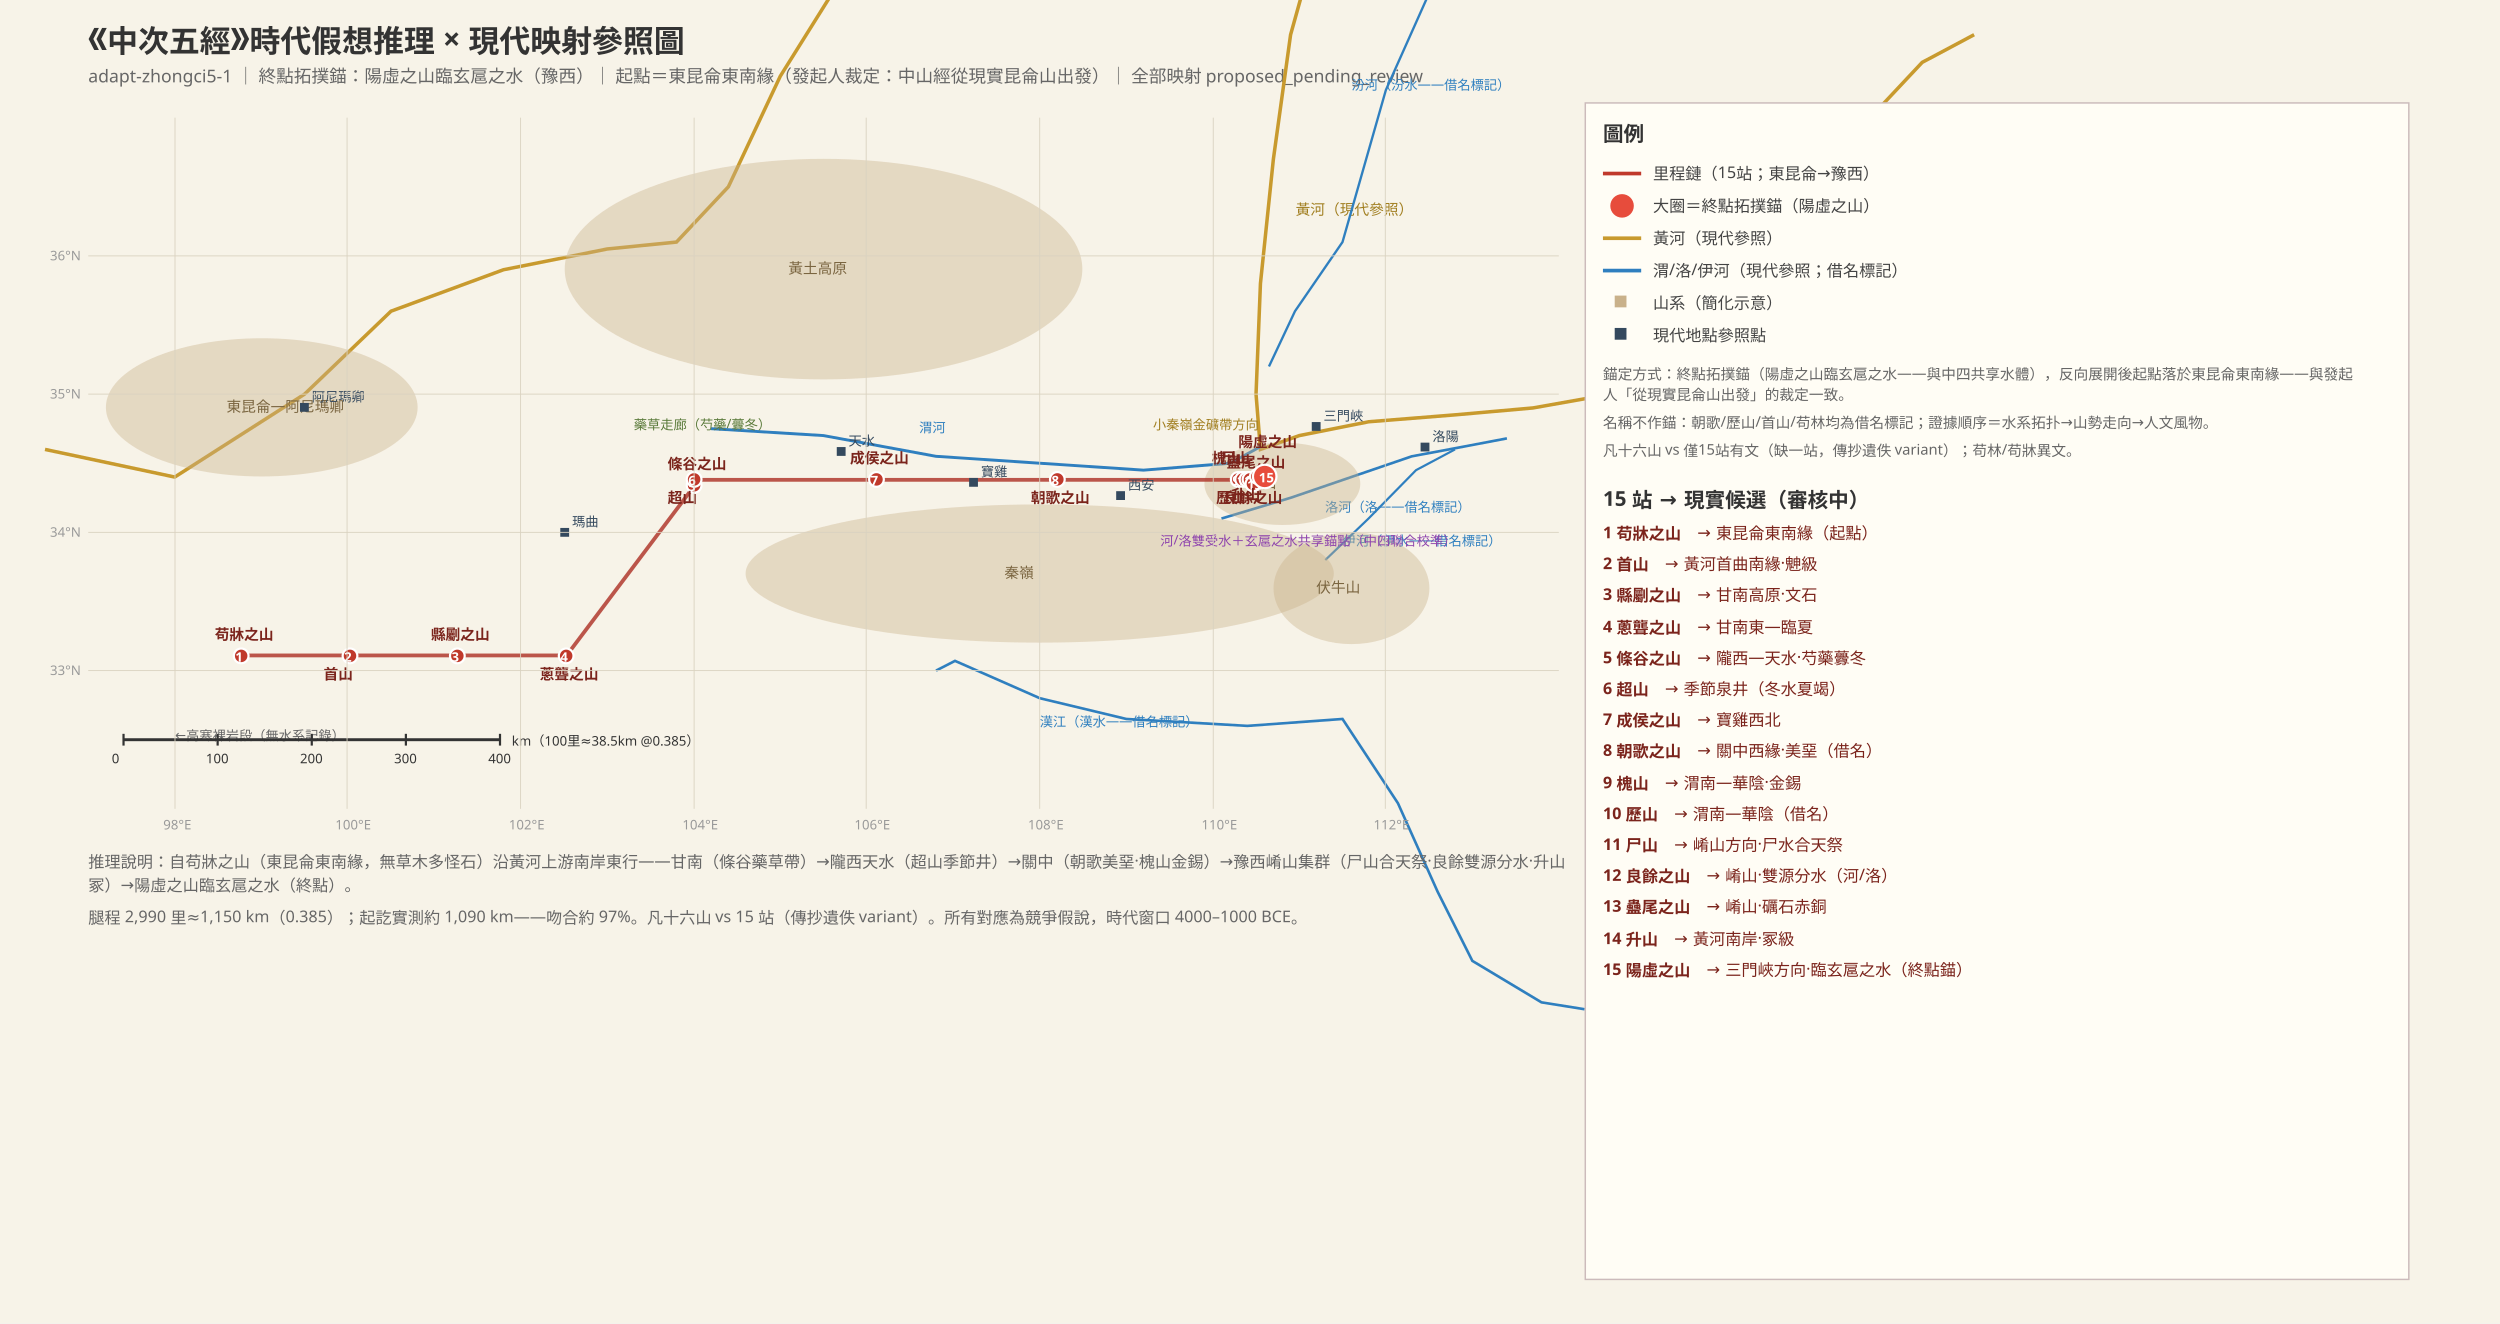
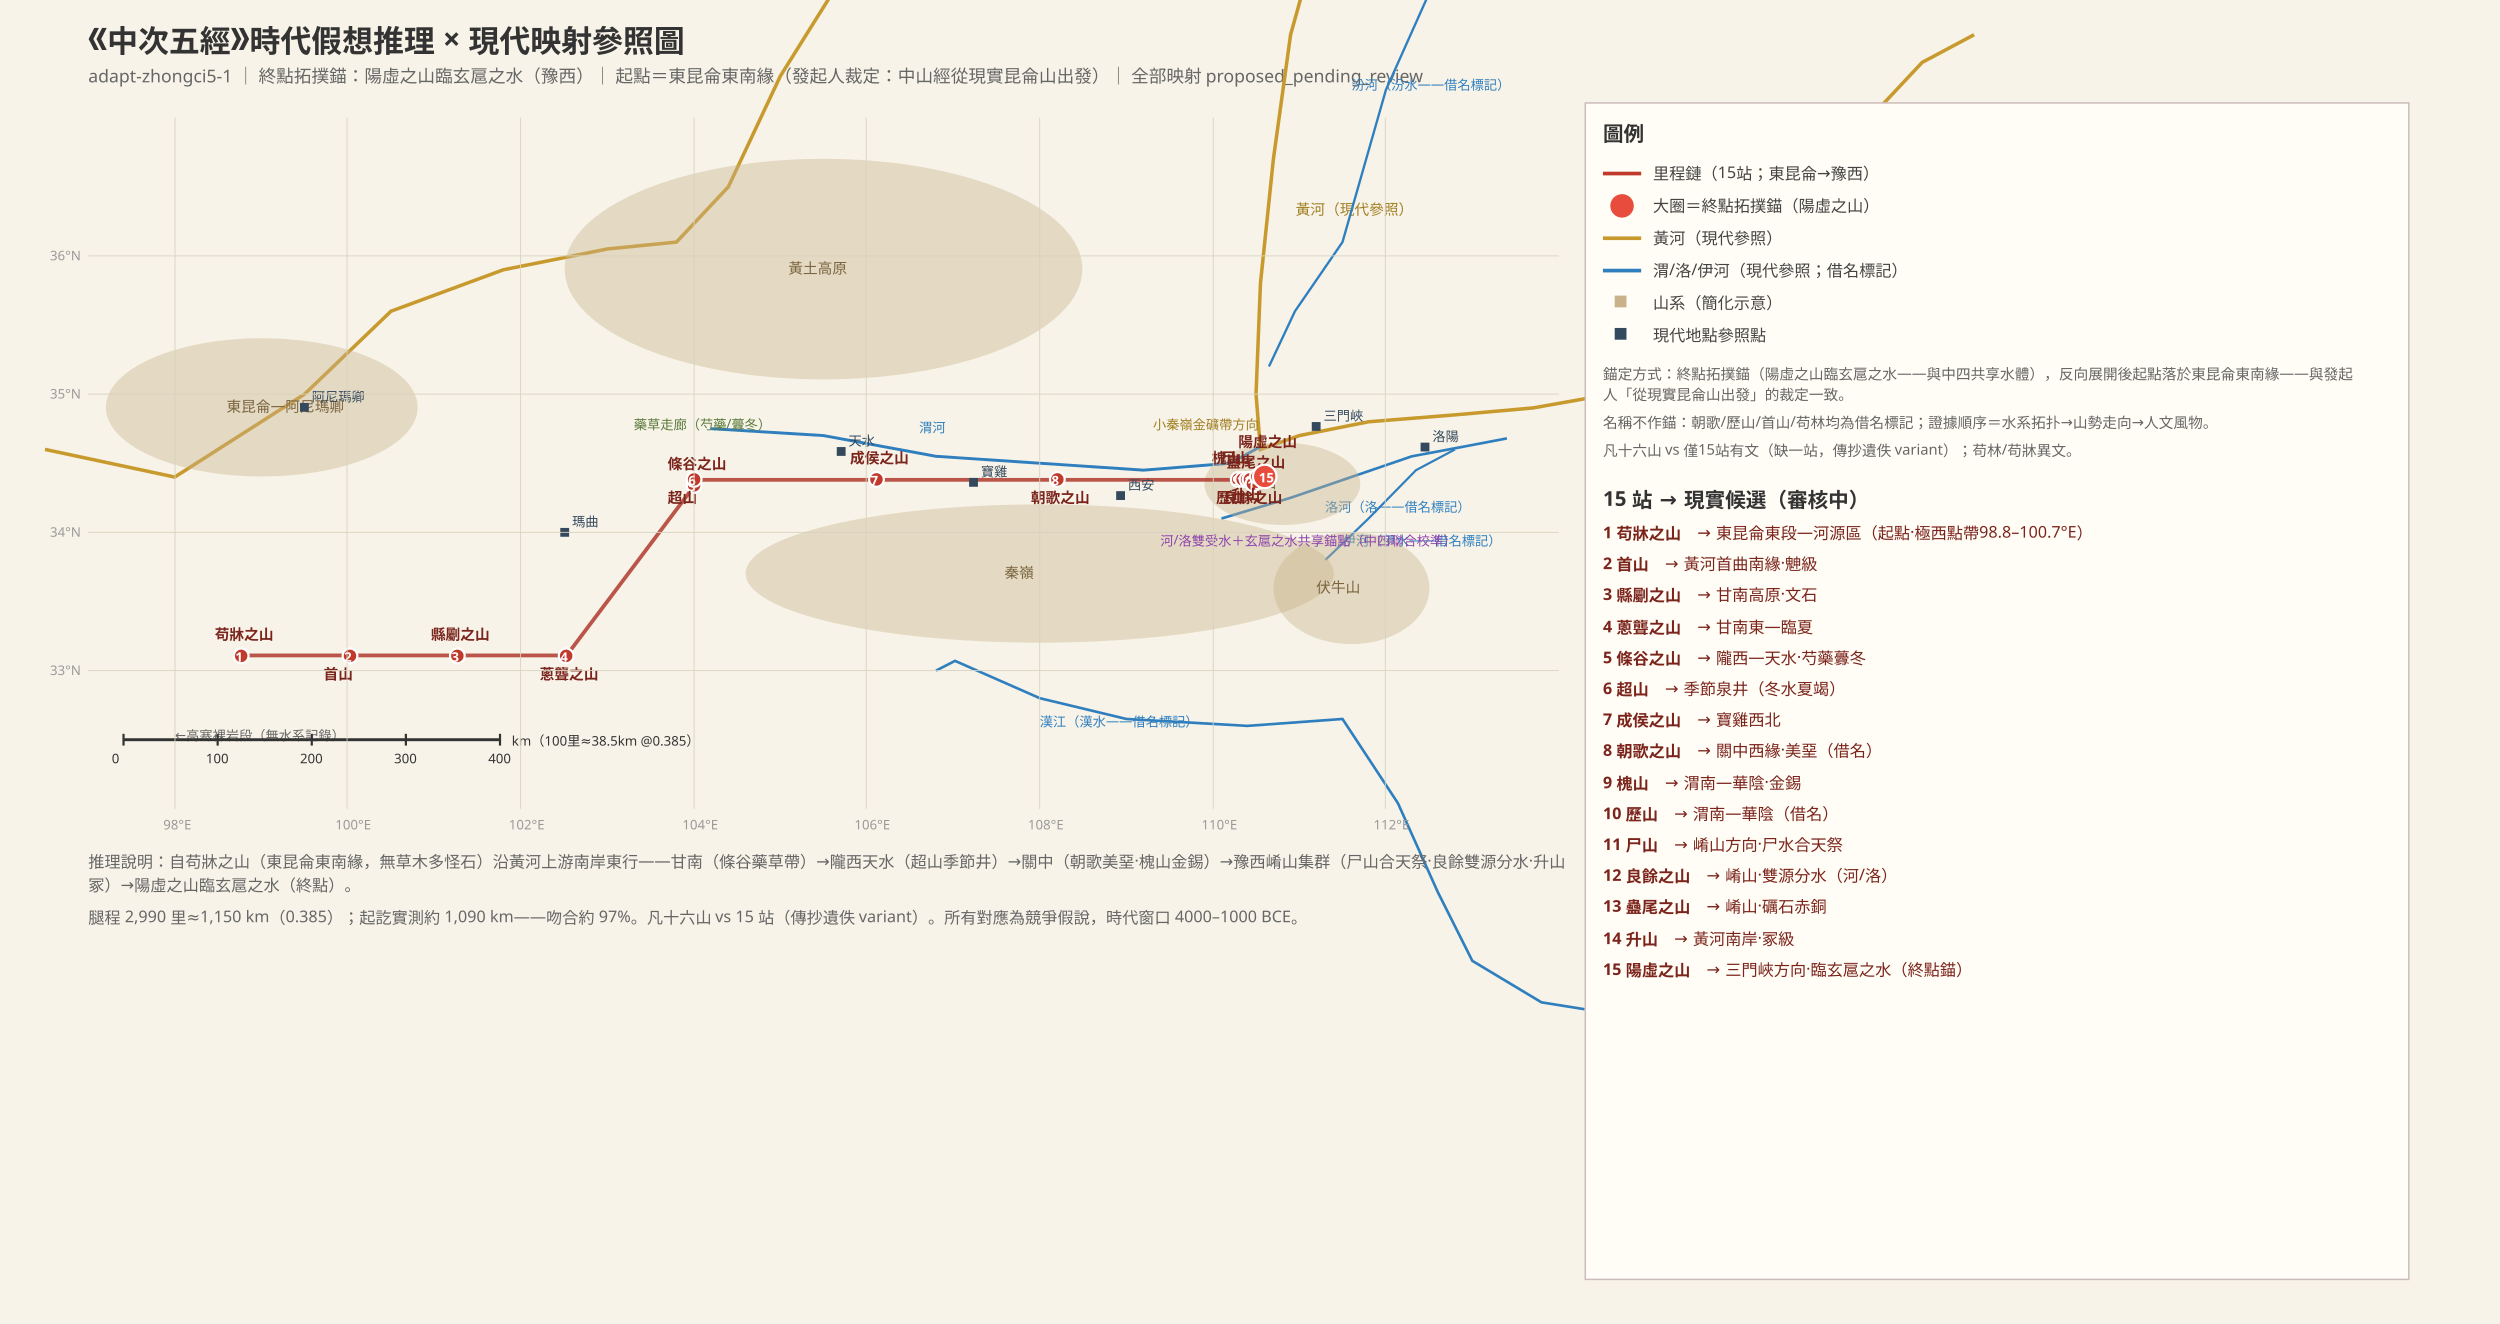
<svg xmlns="http://www.w3.org/2000/svg" width="1700" height="900" font-family="PingFang SC, Hiragino Sans GB, Microsoft YaHei, sans-serif">
  <rect width="1700" height="900" fill="#f7f3e8" />
  <defs>
    <marker id="arr" markerWidth="8" markerHeight="8" refX="7" refY="3" orient="auto">
      <path d="M0,0 L7,3 L0,6 Z" fill="#555" />
    </marker>
    <pattern id="sand" width="8" height="8" patternUnits="userSpaceOnUse">
      <rect width="8" height="8" fill="#efe3c0" />
      <circle cx="2" cy="2" r="0.8" fill="#d6b96a" />
      <circle cx="6" cy="6" r="0.8" fill="#d6b96a" />
    </pattern>
  </defs>
  <text x="60" y="34" font-size="21" font-weight="bold" fill="#333">《中次五經》時代假想推理 × 現代映射參照圖</text>
  <text x="60" y="56" font-size="12" fill="#666">adapt-zhongci5-1 ｜ 終點拓撲錨：陽虛之山臨玄扈之水（豫西）｜ 起點＝東昆侖東南緣（發起人裁定：中山經從現實昆侖山出發）｜ 全部映射 proposed_pending_review</text>
  <polyline points="30.6,305.6 118.8,324.4 207.1,268.0 265.9,211.6 342.4,183.4 412.9,169.3 460.0,164.6 495.3,127.0 530.6,51.8 565.9,-4.6 601.2,-61.0 642.4,-117.4 671.8,-173.8 730.6,-230.2 795.3,-249.0 848.2,-249.0 889.4,-230.2 918.8,-202.0 918.8,-136.2 901.2,-61.0 877.6,23.6 865.9,108.2 857.1,192.8 854.1,268.0 857.1,305.6 883.5,296.2 930.6,286.8 989.4,282.1 1042.4,277.4 1095.3,268.0 1148.2,239.8 1195.3,211.6 1236.5,145.8 1271.8,80.0 1307.1,42.4 1342.4,23.6" fill="none" stroke="#c89a2e" stroke-width="2.4" />
  <text x="881" y="146" font-size="10" fill="#a07d1e">黃河（現代參照）</text>
  <polyline points="483.5,291.5 560.0,296.2 636.5,310.3 707.1,315.0 777.6,319.7 836.5,315.0 857.1,303.7" fill="none" stroke="#2f7fbf" stroke-width="2" />
  <text x="625" y="294" font-size="9" fill="#2f7fbf">渭河</text>
  <polyline points="830.6,352.6 877.6,338.5 918.8,324.4 960.0,310.3 995.3,303.7 1024.7,298.1" fill="none" stroke="#2f7fbf" stroke-width="1.8" />
  <text x="901" y="348" font-size="9" fill="#2f7fbf">洛河（洛——借名標記）</text>
  <polyline points="901.2,380.8 930.6,352.6 962.9,319.7 989.4,305.6" fill="none" stroke="#2f7fbf" stroke-width="1.5" />
  <text x="913" y="371" font-size="9" fill="#2f7fbf">伊河（伊水——借名標記）</text>
  <polyline points="960.0,-79.8 971.8,-4.6 942.4,61.2 912.9,164.6 880.6,211.6 862.9,249.2" fill="none" stroke="#2f7fbf" stroke-width="1.6" />
  <text x="919" y="61" font-size="9" fill="#2f7fbf">汾河（汾水——借名標記）</text>
  <polyline points="636.5,456.0 649.4,449.4 707.1,474.8 765.9,488.9 848.2,493.6 912.9,488.9 950.6,546.2 977.6,606.4 1001.2,653.4 1048.2,681.6 1077.6,686.3" fill="none" stroke="#2f7fbf" stroke-width="1.8" />
  <text x="707" y="494" font-size="9" fill="#2f7fbf">漢江（漢水——借名標記）</text>
  <ellipse cx="178" cy="277" rx="106" ry="47" fill="#c9b18a" opacity="0.4" />
  <text x="154" y="280" font-size="10" fill="#7a6540">東昆侖—阿尼瑪卿</text>
  <ellipse cx="707" cy="390" rx="200" ry="47" fill="#c9b18a" opacity="0.4" />
  <text x="683" y="393" font-size="10" fill="#7a6540">秦嶺</text>
  <ellipse cx="872" cy="329" rx="53" ry="28" fill="#c9b18a" opacity="0.4" />
  <text x="848" y="332" font-size="10" fill="#7a6540">崤山</text>
  <ellipse cx="919" cy="400" rx="53" ry="38" fill="#c9b18a" opacity="0.4" />
  <text x="895" y="403" font-size="10" fill="#7a6540">伏牛山</text>
  <ellipse cx="560" cy="183" rx="176" ry="75" fill="#c9b18a" opacity="0.4" />
  <text x="536" y="186" font-size="10" fill="#7a6540">黃土高原</text>
  <polyline points="163.5,445.7 237.6,445.7 311.2,445.7 385.3,445.7 472.4,330.0 472.4,326.3 595.9,326.3 719.4,326.3 842.4,326.3 844.7,326.3 847.6,326.3 850.0,326.3 851.8,329.1 855.3,324.4 860.0,324.4" fill="none" stroke="#b03a2e" stroke-width="2.6" opacity="0.85" />
  <circle cx="164" cy="446" r="5" fill="#c0392b" stroke="#fff" stroke-width="1.5" />
  <text x="160" y="450" font-size="9" fill="#fff" font-weight="bold">1</text>
  <text x="146" y="435" font-size="10" fill="#7b241c" font-weight="bold">苟牀之山</text>
  <circle cx="238" cy="446" r="5" fill="#c0392b" stroke="#fff" stroke-width="1.5" />
  <text x="234" y="450" font-size="9" fill="#fff" font-weight="bold">2</text>
  <text x="220" y="462" font-size="10" fill="#7b241c" font-weight="bold">首山</text>
  <circle cx="311" cy="446" r="5" fill="#c0392b" stroke="#fff" stroke-width="1.5" />
  <text x="307" y="450" font-size="9" fill="#fff" font-weight="bold">3</text>
  <text x="293" y="435" font-size="10" fill="#7b241c" font-weight="bold">縣劚之山</text>
  <circle cx="385" cy="446" r="5" fill="#c0392b" stroke="#fff" stroke-width="1.5" />
  <text x="381" y="450" font-size="9" fill="#fff" font-weight="bold">4</text>
  <text x="367" y="462" font-size="10" fill="#7b241c" font-weight="bold">蔥聾之山</text>
  <circle cx="472" cy="330" r="5" fill="#c0392b" stroke="#fff" stroke-width="1.5" />
  <text x="468" y="334" font-size="9" fill="#fff" font-weight="bold">5</text>
  <text x="454" y="319" font-size="10" fill="#7b241c" font-weight="bold">條谷之山</text>
  <circle cx="472" cy="326" r="5" fill="#c0392b" stroke="#fff" stroke-width="1.5" />
  <text x="468" y="330" font-size="9" fill="#fff" font-weight="bold">6</text>
  <text x="454" y="342" font-size="10" fill="#7b241c" font-weight="bold">超山</text>
  <circle cx="596" cy="326" r="5" fill="#c0392b" stroke="#fff" stroke-width="1.5" />
  <text x="592" y="330" font-size="9" fill="#fff" font-weight="bold">7</text>
  <text x="578" y="315" font-size="10" fill="#7b241c" font-weight="bold">成侯之山</text>
  <circle cx="719" cy="326" r="5" fill="#c0392b" stroke="#fff" stroke-width="1.5" />
  <text x="715" y="330" font-size="9" fill="#fff" font-weight="bold">8</text>
  <text x="701" y="342" font-size="10" fill="#7b241c" font-weight="bold">朝歌之山</text>
  <circle cx="842" cy="326" r="5" fill="#c0392b" stroke="#fff" stroke-width="1.5" />
  <text x="838" y="330" font-size="9" fill="#fff" font-weight="bold">9</text>
  <text x="824" y="315" font-size="10" fill="#7b241c" font-weight="bold">槐山</text>
  <circle cx="845" cy="326" r="5" fill="#c0392b" stroke="#fff" stroke-width="1.5" />
  <text x="841" y="330" font-size="9" fill="#fff" font-weight="bold">10</text>
  <text x="827" y="342" font-size="10" fill="#7b241c" font-weight="bold">歷山</text>
  <circle cx="848" cy="326" r="5" fill="#c0392b" stroke="#fff" stroke-width="1.5" />
  <text x="844" y="330" font-size="9" fill="#fff" font-weight="bold">11</text>
  <text x="830" y="315" font-size="10" fill="#7b241c" font-weight="bold">尸山</text>
  <circle cx="850" cy="326" r="5" fill="#c0392b" stroke="#fff" stroke-width="1.5" />
  <text x="846" y="330" font-size="9" fill="#fff" font-weight="bold">12</text>
  <text x="832" y="342" font-size="10" fill="#7b241c" font-weight="bold">良餘之山</text>
  <circle cx="852" cy="329" r="5" fill="#c0392b" stroke="#fff" stroke-width="1.5" />
  <text x="848" y="333" font-size="9" fill="#fff" font-weight="bold">13</text>
  <text x="834" y="318" font-size="10" fill="#7b241c" font-weight="bold">蠱尾之山</text>
  <circle cx="855" cy="324" r="5" fill="#c0392b" stroke="#fff" stroke-width="1.5" />
  <text x="851" y="328" font-size="9" fill="#fff" font-weight="bold">14</text>
  <text x="837" y="340" font-size="10" fill="#7b241c" font-weight="bold">升山</text>
  <circle cx="860" cy="324" r="8" fill="#e74c3c" stroke="#fff" stroke-width="1.5" />
  <text x="856" y="328" font-size="9" fill="#fff" font-weight="bold">15</text>
  <text x="842" y="304" font-size="10" fill="#7b241c" font-weight="bold">陽虛之山</text>
  <text x="789" y="371" font-size="9" fill="#8e44ad">河/洛雙受水＋玄扈之水共享錨點（中四聯合校準）</text>
  <text x="119" y="503" font-size="9" fill="#666">←高寒裸岩段（無水系記錄）</text>
  <text x="431" y="292" font-size="9" fill="#5a7a3a">藥草走廊（芍藥/虋冬）</text>
  <text x="784" y="292" font-size="9" fill="#a07d1e">小秦嶺金礦帶方向</text>
  <rect x="204" y="274" width="6" height="6" fill="#34495e" />
  <text x="212" y="273" font-size="9" fill="#34495e">阿尼瑪卿</text>
  <rect x="381" y="359" width="6" height="6" fill="#34495e" />
  <text x="389" y="358" font-size="9" fill="#34495e">瑪曲</text>
  <rect x="569" y="304" width="6" height="6" fill="#34495e" />
  <text x="577" y="303" font-size="9" fill="#34495e">天水</text>
  <rect x="659" y="325" width="6" height="6" fill="#34495e" />
  <text x="667" y="324" font-size="9" fill="#34495e">寶雞</text>
  <rect x="759" y="334" width="6" height="6" fill="#34495e" />
  <text x="767" y="333" font-size="9" fill="#34495e">西安</text>
  <rect x="892" y="287" width="6" height="6" fill="#34495e" />
  <text x="900" y="286" font-size="9" fill="#34495e">三門峽</text>
  <rect x="966" y="301" width="6" height="6" fill="#34495e" />
  <text x="974" y="300" font-size="9" fill="#34495e">洛陽</text>
  <line x1="84" y1="503" x2="340" y2="503" stroke="#333" stroke-width="2" />
  <line x1="84" y1="499" x2="84" y2="507" stroke="#333" stroke-width="1.5" />
  <text x="76" y="519" font-size="9" fill="#333">0</text>
  <line x1="148" y1="499" x2="148" y2="507" stroke="#333" stroke-width="1.5" />
  <text x="140" y="519" font-size="9" fill="#333">100</text>
  <line x1="212" y1="499" x2="212" y2="507" stroke="#333" stroke-width="1.5" />
  <text x="204" y="519" font-size="9" fill="#333">200</text>
  <line x1="276" y1="499" x2="276" y2="507" stroke="#333" stroke-width="1.5" />
  <text x="268" y="519" font-size="9" fill="#333">300</text>
  <line x1="340" y1="499" x2="340" y2="507" stroke="#333" stroke-width="1.5" />
  <text x="332" y="519" font-size="9" fill="#333">400</text>
  <text x="348" y="507" font-size="9" fill="#333">km（100里≈38.5km @0.385）</text>
  <line x1="119" y1="550" x2="119" y2="80" stroke="#d9d2c0" stroke-width="0.6" />
  <text x="111" y="564" font-size="9" fill="#999">98°E</text>
  <line x1="236" y1="550" x2="236" y2="80" stroke="#d9d2c0" stroke-width="0.6" />
  <text x="228" y="564" font-size="9" fill="#999">100°E</text>
  <line x1="354" y1="550" x2="354" y2="80" stroke="#d9d2c0" stroke-width="0.6" />
  <text x="346" y="564" font-size="9" fill="#999">102°E</text>
  <line x1="472" y1="550" x2="472" y2="80" stroke="#d9d2c0" stroke-width="0.6" />
  <text x="464" y="564" font-size="9" fill="#999">104°E</text>
  <line x1="589" y1="550" x2="589" y2="80" stroke="#d9d2c0" stroke-width="0.6" />
  <text x="581" y="564" font-size="9" fill="#999">106°E</text>
  <line x1="707" y1="550" x2="707" y2="80" stroke="#d9d2c0" stroke-width="0.6" />
  <text x="699" y="564" font-size="9" fill="#999">108°E</text>
  <line x1="825" y1="550" x2="825" y2="80" stroke="#d9d2c0" stroke-width="0.6" />
  <text x="817" y="564" font-size="9" fill="#999">110°E</text>
  <line x1="942" y1="550" x2="942" y2="80" stroke="#d9d2c0" stroke-width="0.6" />
  <text x="934" y="564" font-size="9" fill="#999">112°E</text>
  <line x1="60" y1="456" x2="1060" y2="456" stroke="#d9d2c0" stroke-width="0.6" />
  <text x="34" y="459" font-size="9" fill="#999">33°N</text>
  <line x1="60" y1="362" x2="1060" y2="362" stroke="#d9d2c0" stroke-width="0.6" />
  <text x="34" y="365" font-size="9" fill="#999">34°N</text>
  <line x1="60" y1="268" x2="1060" y2="268" stroke="#d9d2c0" stroke-width="0.6" />
  <text x="34" y="271" font-size="9" fill="#999">35°N</text>
  <line x1="60" y1="174" x2="1060" y2="174" stroke="#d9d2c0" stroke-width="0.6" />
  <text x="34" y="177" font-size="9" fill="#999">36°N</text>
  <rect x="1078" y="70" width="560" height="800" fill="#fffdf5" stroke="#cbb" />
  <text x="1090" y="96" font-size="14" font-weight="bold" fill="#333">圖例</text>
  <line x1="1090" y1="118" x2="1116" y2="118" stroke="#c0392b" stroke-width="2.5" />
  <text x="1124" y="122" font-size="11" fill="#444">里程鏈（15站；東昆侖→豫西）</text>
  <circle cx="1103" cy="140" r="8" fill="#e74c3c" />
  <text x="1124" y="144" font-size="11" fill="#444">大圈＝終點拓撲錨（陽虛之山）</text>
  <line x1="1090" y1="162" x2="1116" y2="162" stroke="#c89a2e" stroke-width="2.5" />
  <text x="1124" y="166" font-size="11" fill="#444">黃河（現代參照）</text>
  <line x1="1090" y1="184" x2="1116" y2="184" stroke="#2f7fbf" stroke-width="2.5" />
  <text x="1124" y="188" font-size="11" fill="#444">渭/洛/伊河（現代參照；借名標記）</text>
  <rect x="1098" y="201" width="8" height="8" fill="#c9b18a" />
  <text x="1124" y="210" font-size="11" fill="#444">山系（簡化示意）</text>
  <rect x="1098" y="223" width="8" height="8" fill="#34495e" />
  <text x="1124" y="232" font-size="11" fill="#444">現代地點參照點</text>
  <text x="1090" y="258" font-size="10" fill="#666">錨定方式：終點拓撲錨（陽虛之山臨玄扈之水——與中四共享水體），反向展開後起點落於東昆侖東南緣——與發起</text>
  <text x="1090" y="272" font-size="10" fill="#666">人「從現實昆侖山出發」的裁定一致。</text>
  <text x="1090" y="291" font-size="10" fill="#666">名稱不作錨：朝歌/歷山/首山/苟林均為借名標記；證據順序＝水系拓扑→山勢走向→人文風物。</text>
  <text x="1090" y="310" font-size="10" fill="#666">凡十六山 vs 僅15站有文（缺一站，傳抄遺佚 variant）；苟林/苟牀異文。</text>
  <text x="1090" y="344.0" font-size="14" font-weight="bold" fill="#333">15 站 → 現實候選（審核中）</text>
  <text x="1090" y="366" font-size="11" fill="#7b241c">
-     <tspan font-weight="bold"> 1 苟牀之山</tspan>　→ 東昆侖東南緣（起點）</text>
+     <tspan font-weight="bold"> 1 苟牀之山</tspan>　→ 東昆侖東段—河源區（起點·極西點帶98.8–100.7°E）</text>
  <text x="1090" y="387" font-size="11" fill="#7b241c">
    <tspan font-weight="bold"> 2 首山</tspan>　→ 黃河首曲南緣·䰠級</text>
  <text x="1090" y="408" font-size="11" fill="#7b241c">
    <tspan font-weight="bold"> 3 縣劚之山</tspan>　→ 甘南高原·文石</text>
  <text x="1090" y="430" font-size="11" fill="#7b241c">
    <tspan font-weight="bold"> 4 蔥聾之山</tspan>　→ 甘南東—臨夏</text>
  <text x="1090" y="451" font-size="11" fill="#7b241c">
    <tspan font-weight="bold"> 5 條谷之山</tspan>　→ 隴西—天水·芍藥虋冬</text>
  <text x="1090" y="472" font-size="11" fill="#7b241c">
    <tspan font-weight="bold"> 6 超山</tspan>　→ 季節泉井（冬水夏竭）</text>
  <text x="1090" y="493" font-size="11" fill="#7b241c">
    <tspan font-weight="bold"> 7 成侯之山</tspan>　→ 寶雞西北</text>
  <text x="1090" y="514" font-size="11" fill="#7b241c">
    <tspan font-weight="bold"> 8 朝歌之山</tspan>　→ 關中西緣·美堊（借名）</text>
  <text x="1090" y="536" font-size="11" fill="#7b241c">
    <tspan font-weight="bold"> 9 槐山</tspan>　→ 渭南—華陰·金錫</text>
  <text x="1090" y="557" font-size="11" fill="#7b241c">
    <tspan font-weight="bold">10 歷山</tspan>　→ 渭南—華陰（借名）</text>
  <text x="1090" y="578" font-size="11" fill="#7b241c">
    <tspan font-weight="bold">11 尸山</tspan>　→ 崤山方向·尸水合天祭</text>
  <text x="1090" y="599" font-size="11" fill="#7b241c">
    <tspan font-weight="bold">12 良餘之山</tspan>　→ 崤山·雙源分水（河/洛）</text>
  <text x="1090" y="620" font-size="11" fill="#7b241c">
    <tspan font-weight="bold">13 蠱尾之山</tspan>　→ 崤山·礪石赤銅</text>
  <text x="1090" y="642" font-size="11" fill="#7b241c">
    <tspan font-weight="bold">14 升山</tspan>　→ 黃河南岸·冢級</text>
  <text x="1090" y="663" font-size="11" fill="#7b241c">
    <tspan font-weight="bold">15 陽虛之山</tspan>　→ 三門峽方向·臨玄扈之水（終點錨）</text>
  <text x="60" y="590" font-size="11" fill="#666">推理說明：自苟牀之山（東昆侖東南緣，無草木多怪石）沿黃河上游南岸東行——甘南（條谷藥草帶）→隴西天水（超山季節井）→關中（朝歌美堊·槐山金錫）→豫西崤山集群（尸山合天祭·良餘雙源分水·升山</text>
  <text x="60" y="606" font-size="11" fill="#666">冢）→陽虛之山臨玄扈之水（終點）。</text>
  <text x="60" y="628" font-size="11" fill="#666">腿程 2,990 里≈1,150 km（0.385）；起訖實測約 1,090 km——吻合約 97%。凡十六山 vs 15 站（傳抄遺佚 variant）。所有對應為競爭假說，時代窗口 4000–1000 BCE。</text>
</svg>
